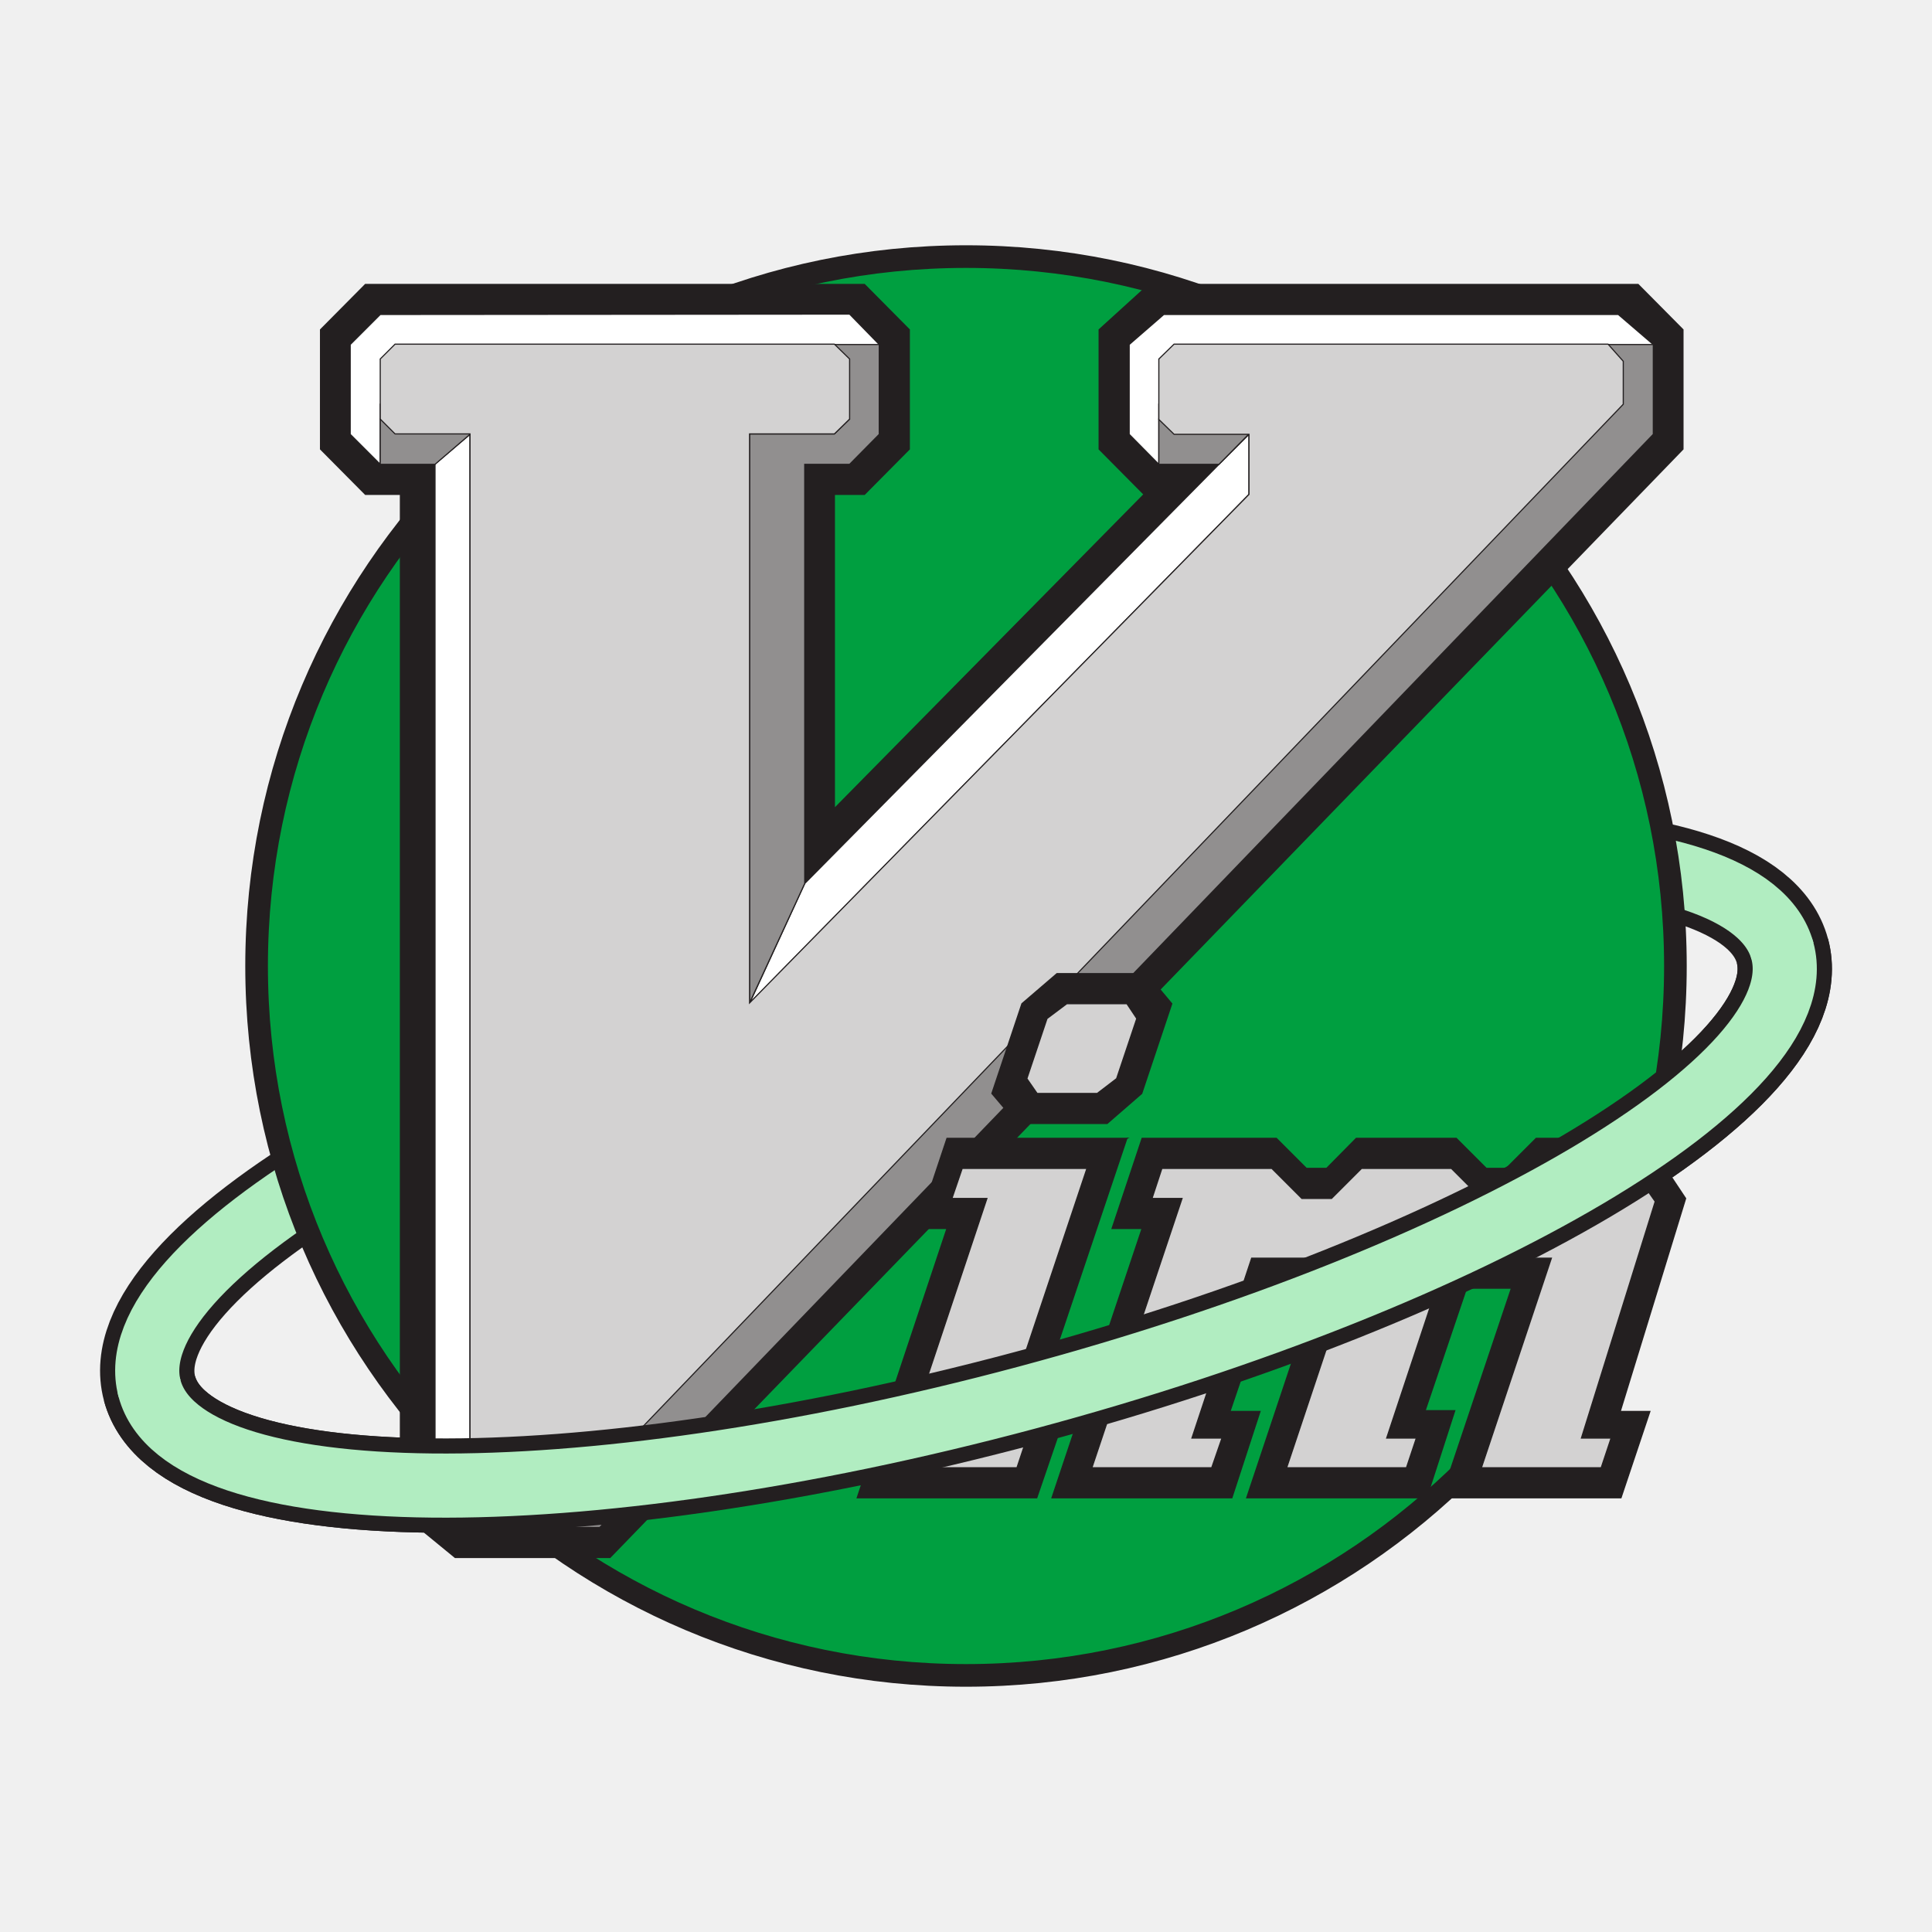
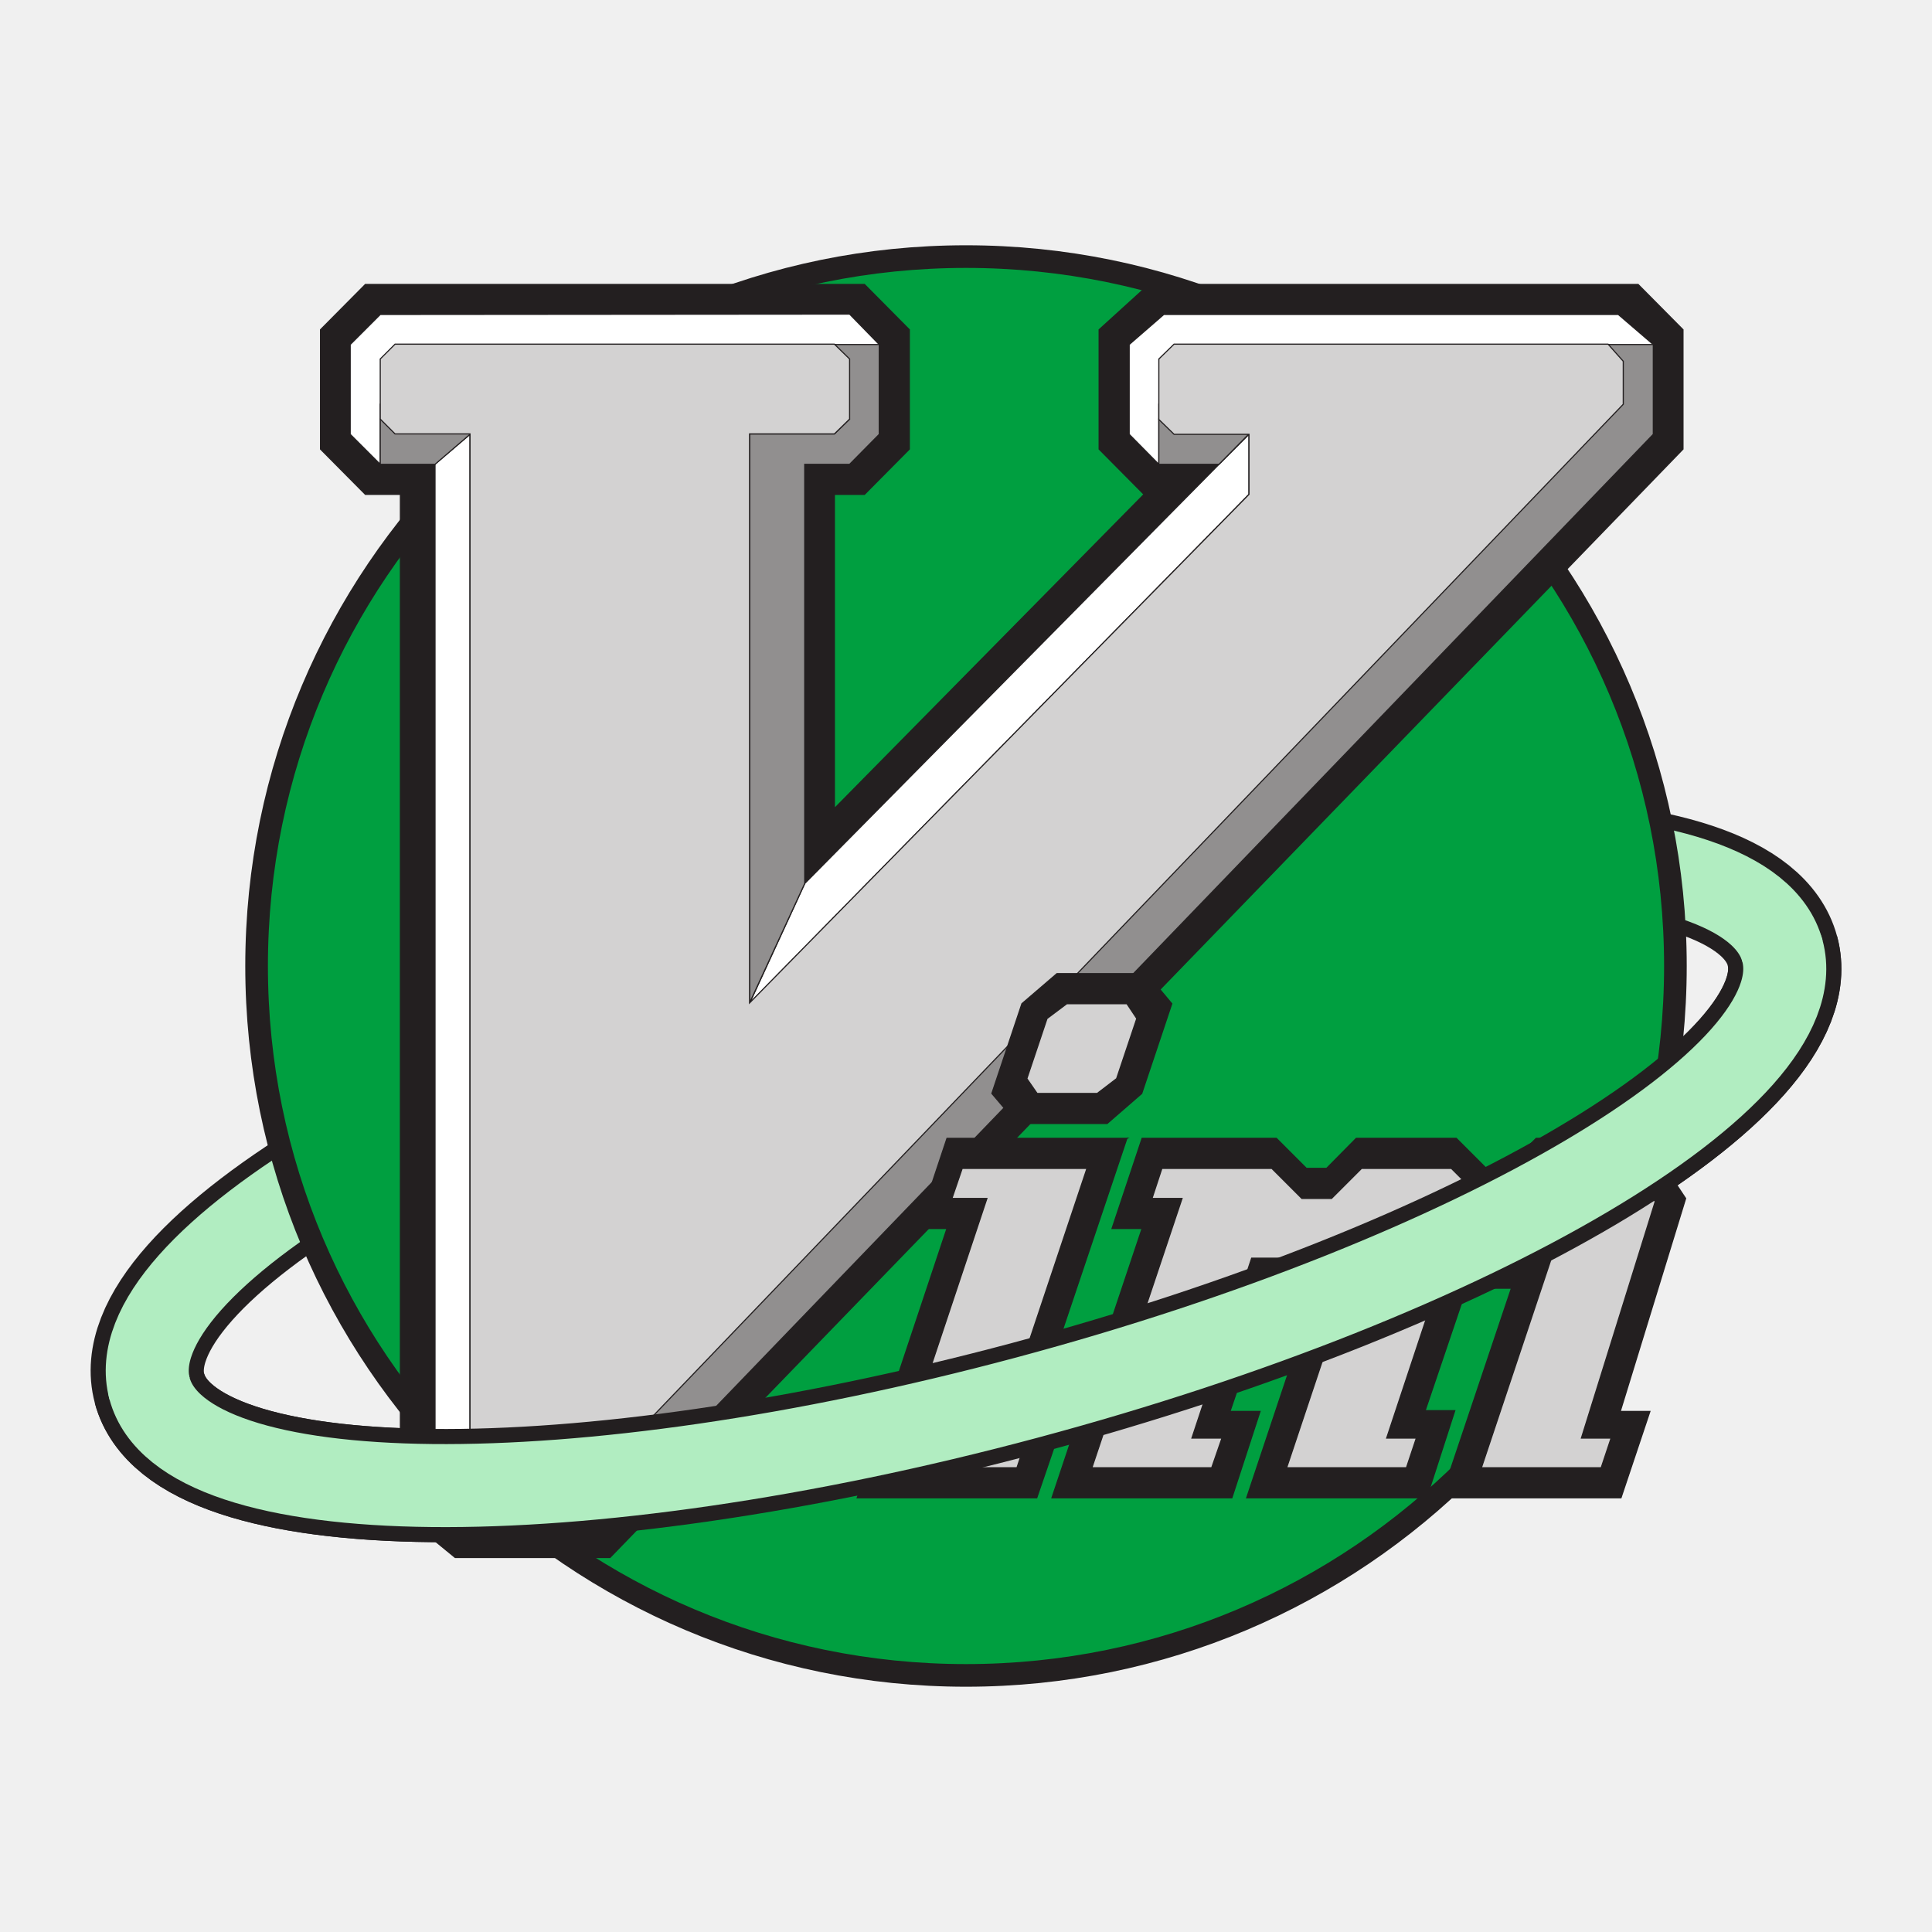
<svg xmlns="http://www.w3.org/2000/svg" width="1024" height="1024" viewBox="0 0 1024 1024" role="img" aria-labelledby="title desc">
  <g id="orbit-back" transform="rotate(-15 512 620)" fill="none">
-     <ellipse cx="512" cy="620" rx="448" ry="125" stroke="#231f20" stroke-width="50" />
-     <ellipse cx="512" cy="620" rx="448" ry="125" stroke="#b1edc1" stroke-width="34" />
+     <ellipse cx="512" cy="620" rx="448" ry="125" stroke="#231f20" stroke-width="60" />
+     <ellipse cx="512" cy="620" rx="448" ry="125" stroke="#b1edc1" stroke-width="44" />
  </g>
  <circle id="planet" cx="512" cy="512" r="376" fill="#009f40" stroke="#231f20" stroke-width="12" />
  <g id="vim-v" transform="translate(117.2 117.2) scale(2.1)">
    <path id="path10" d="m 1662,2388.4 84.96,-85.67 L 1160.88,1708 v 594.73 h 56.89 l 84.95,85.67 v 226.08 l -84.95,85.68 H 273.113 l -84.949,-85.68 V 2388.4 l 84.949,-85.67 h 66.242 V 375.281 L 443.035,290.32 H 736.086 L 2767.2,2388.4 v 226.08 l -84.95,85.68 H 1756.32 L 1662,2614.48 V 2388.4" style="fill:#231f20;fill-opacity:1;fill-rule:evenodd;stroke:none" transform="matrix(0.1333333,0,0,-0.1333333,0,376)" />
    <path id="path11" d="m 1662,2388.4 84.96,-85.67 L 1160.88,1708 v 594.73 h 56.89 l 84.95,85.67 v 226.08 l -84.95,85.68 H 273.113 l -84.949,-85.68 V 2388.4 l 84.949,-85.67 h 66.242 V 375.281 L 443.035,290.32 H 736.086 L 2767.2,2388.4 v 226.08 l -84.95,85.68 H 1756.32 L 1662,2614.48 Z" style="fill:none;stroke:#231f20;stroke-width:2.16;stroke-linecap:butt;stroke-linejoin:miter;stroke-miterlimit:10;stroke-dasharray:none;stroke-opacity:1" transform="matrix(0.1333333,0,0,-0.1333333,0,376)" />
    <path id="path12" d="m 301.199,2359.6 -56.883,56.88 v 169.91 l 56.883,56.89 888.481,0.72 56.16,-57.61 -56.16,-27.35 -28.8,27.35 -859.681,-141.11 v -85.68" style="fill:#ffffff;fill-opacity:1;fill-rule:evenodd;stroke:none" transform="matrix(0.1333333,0,0,-0.1333333,0,376)" />
    <path id="path13" d="m 301.199,2359.6 -56.883,56.88 v 169.91 l 56.883,56.89 888.481,0.72 56.16,-57.61 -56.16,-27.35 -28.8,27.35 -859.681,-141.11 z" style="fill:none;stroke:#231f20;stroke-width:2.16;stroke-linecap:butt;stroke-linejoin:miter;stroke-miterlimit:10;stroke-dasharray:none;stroke-opacity:1" transform="matrix(0.1333333,0,0,-0.1333333,0,376)" />
    <path id="path14" d="m 471.121,347.199 -66.238,56.879 V 2360.32 l 66.238,56.16 V 347.199" style="fill:#ffffff;fill-opacity:1;fill-rule:evenodd;stroke:none" transform="matrix(0.1333333,0,0,-0.1333333,0,376)" />
    <path id="path15" d="m 471.121,347.199 -66.238,56.879 V 2360.32 l 66.238,56.16 z" style="fill:none;stroke:#231f20;stroke-width:2.16;stroke-linecap:butt;stroke-linejoin:miter;stroke-miterlimit:10;stroke-dasharray:none;stroke-opacity:1" transform="matrix(0.1333333,0,0,-0.1333333,0,376)" />
    <path id="path16" d="m 1888.8,2359.6 56.88,56.88 v -113.76 l -945.36,-963.36 104.4,226.8 784.08,793.44" style="fill:#ffffff;fill-opacity:1;fill-rule:evenodd;stroke:none" transform="matrix(0.1333333,0,0,-0.1333333,0,376)" />
    <path id="path17" d="m 1888.8,2359.6 56.88,56.88 v -113.76 l -945.36,-963.36 104.4,226.8 z" style="fill:none;stroke:#231f20;stroke-width:2.16;stroke-linecap:butt;stroke-linejoin:miter;stroke-miterlimit:10;stroke-dasharray:none;stroke-opacity:1" transform="matrix(0.1333333,0,0,-0.1333333,0,376)" />
    <path id="path18" d="m 490.559,2444.56 -19.438,-28.08 -66.238,-56.88 H 301.199 v 113.76 l 189.36,-28.8" style="fill:#918f8f;fill-opacity:1;fill-rule:evenodd;stroke:none" transform="matrix(0.1333333,0,0,-0.1333333,0,376)" />
    <path id="path19" d="m 490.559,2444.56 -19.438,-28.08 -66.238,-56.88 H 301.199 v 113.76 z" style="fill:none;stroke:#231f20;stroke-width:2.16;stroke-linecap:butt;stroke-linejoin:miter;stroke-miterlimit:10;stroke-dasharray:none;stroke-opacity:1" transform="matrix(0.1333333,0,0,-0.1333333,0,376)" />
    <path id="path20" d="m 1104.72,2359.61 v -793.45 l -104.4,-226.08 V 2417.2 h 160.56 l 28.8,28.09 -28.8,141.11 h 84.96 v -169.91 l -56.16,-56.88 h -84.96" style="fill:#918f8f;fill-opacity:1;fill-rule:evenodd;stroke:none" transform="matrix(0.1333333,0,0,-0.1333333,0,376)" />
    <path id="path21" d="m 1104.72,2359.61 v -793.45 l -104.4,-226.08 V 2417.2 h 160.56 l 28.8,28.09 -28.8,141.11 h 84.96 v -169.91 l -56.16,-56.88 z" style="fill:none;stroke:#231f20;stroke-width:2.16;stroke-linecap:butt;stroke-linejoin:miter;stroke-miterlimit:10;stroke-dasharray:none;stroke-opacity:1" transform="matrix(0.1333333,0,0,-0.1333333,0,376)" />
    <path id="path22" d="m 1775.04,2359.6 -56.16,56.88 v 169.91 l 65.52,56.89 h 860.4 l 66.24,-56.89 -95.04,-84.96 -840.96,-56.15 v -85.68" style="fill:#ffffff;fill-opacity:1;fill-rule:evenodd;stroke:none" transform="matrix(0.1333333,0,0,-0.1333333,0,376)" />
    <path id="path23" d="m 1775.04,2359.6 -56.16,56.88 v 169.91 l 65.52,56.89 h 860.4 l 66.24,-56.89 -95.04,-84.96 -840.96,-56.15 z" style="fill:none;stroke:#231f20;stroke-width:2.16;stroke-linecap:butt;stroke-linejoin:miter;stroke-miterlimit:10;stroke-dasharray:none;stroke-opacity:1" transform="matrix(0.1333333,0,0,-0.1333333,0,376)" />
    <path id="path24" d="M 2711.04,2416.49 716.641,347.199 H 471.121 V 432.16 H 651.125 L 2644.8,2473.36 2616,2586.4 h 95.04 v -169.91" style="fill:#918f8f;fill-opacity:1;fill-rule:evenodd;stroke:none" transform="matrix(0.1333333,0,0,-0.1333333,0,376)" />
    <path id="path25" d="M 2711.04,2416.49 716.641,347.199 H 471.121 V 432.16 H 651.125 L 2644.8,2473.36 2616,2586.4 h 95.04 z" style="fill:none;stroke:#231f20;stroke-width:2.16;stroke-linecap:butt;stroke-linejoin:miter;stroke-miterlimit:10;stroke-dasharray:none;stroke-opacity:1" transform="matrix(0.1333333,0,0,-0.1333333,0,376)" />
    <path id="path26" d="m 1964.4,2444.56 -19.44,-28.08 -56.16,-56.88 h -113.76 v 113.76 l 189.36,-28.8" style="fill:#918f8f;fill-opacity:1;fill-rule:evenodd;stroke:none" transform="matrix(0.1333333,0,0,-0.1333333,0,376)" />
    <path id="path27" d="m 1964.4,2444.56 -19.44,-28.08 -56.16,-56.88 h -113.76 v 113.76 z" style="fill:none;stroke:#231f20;stroke-width:2.16;stroke-linecap:butt;stroke-linejoin:miter;stroke-miterlimit:10;stroke-dasharray:none;stroke-opacity:1" transform="matrix(0.1333333,0,0,-0.1333333,0,376)" />
    <path id="path28" d="M 1000.32,1340.08 V 2417.2 h 160.56 l 28.8,28.09 v 113.75 l -28.8,28.08 H 329.277 l -28.078,-28.08 v -113.75 l 28.078,-28.09 H 471.121 V 432.16 l 36.723,-28.078 h 162 L 2654.16,2473.36 v 81.36 l -28.8,32.4 h -821.52 l -28.8,-28.08 v -114.48 l 28.8,-28.08 h 141.84 v -113.75 l -945.36,-962.65" style="fill:#d3d2d2;fill-opacity:1;fill-rule:evenodd;stroke:none" transform="matrix(0.1333333,0,0,-0.1333333,0,376)" />
    <path id="path29" d="M 1000.32,1340.08 V 2417.2 h 160.56 l 28.8,28.09 v 113.75 l -28.8,28.08 H 329.277 l -28.078,-28.08 v -113.75 l 28.078,-28.09 H 471.121 V 432.16 l 36.723,-28.078 h 162 L 2654.16,2473.36 v 81.36 l -28.8,32.4 h -821.52 l -28.8,-28.08 v -114.48 l 28.8,-28.08 h 141.84 v -113.75 z" style="fill:none;stroke:#231f20;stroke-width:2.16;stroke-linecap:butt;stroke-linejoin:miter;stroke-miterlimit:10;stroke-dasharray:none;stroke-opacity:1" transform="matrix(0.1333333,0,0,-0.1333333,0,376)" />
  </g>
  <g id="vim-im" transform="translate(117.2 117.2) scale(2.1)">
    <path id="path30" d="m 1515.84,1338.64 66.24,56.88 H 1752 l 47.52,-56.88 -56.88,-169.92 -65.52,-56.88 H 1507.2 l -48.24,56.88 56.88,169.92" style="fill:#231f20;fill-opacity:1;fill-rule:evenodd;stroke:none" transform="matrix(0.1333333,0,0,-0.1333333,0,376)" />
    <path id="path31" d="m 1515.84,1338.64 66.24,56.88 H 1752 l 47.52,-56.88 -56.88,-169.92 -65.52,-56.88 H 1507.2 l -48.24,56.88 z" style="fill:none;stroke:#231f20;stroke-width:2.16;stroke-linecap:butt;stroke-linejoin:miter;stroke-miterlimit:10;stroke-dasharray:none;stroke-opacity:1" transform="matrix(0.1333333,0,0,-0.1333333,0,376)" />
    <path id="path32" d="m 1572.72,403.359 170.64,509.762 h -56.88 l 56.88,170.639 h 254.16 l 56.88,-56.88 h 38.16 l 56.16,56.88 h 189.36 l 56.88,-56.88 h 37.44 l 56.88,56.88 h 207.36 L 2772.24,970 2648.4,566.801 h 56.16 l -54.72,-163.442 h -340.56 l 133.2,396.719 h -84.96 l -78.48,-231.84 h 56.16 l -53.28,-164.879 h -340.56 l 132.48,396.719 h -84.96 l -79.2,-233.277 h 56.88 l -53.28,-163.442 h -340.56" style="fill:#231f20;fill-opacity:1;fill-rule:evenodd;stroke:none" transform="matrix(0.1333333,0,0,-0.1333333,0,376)" />
    <path id="path33" d="m 1572.72,403.359 170.64,509.762 h -56.88 l 56.88,170.639 h 254.16 l 56.88,-56.88 h 38.16 l 56.16,56.88 h 189.36 l 56.88,-56.88 h 37.44 l 56.88,56.88 h 207.36 L 2772.24,970 2648.4,566.801 h 56.16 l -54.72,-163.442 h -340.56 l 133.2,396.719 h -84.96 l -78.48,-231.84 h 56.16 l -53.28,-164.879 h -340.56 l 132.48,396.719 h -84.96 l -79.2,-233.277 h 56.88 l -53.28,-163.442 z" style="fill:none;stroke:#231f20;stroke-width:2.16;stroke-linecap:butt;stroke-linejoin:miter;stroke-miterlimit:10;stroke-dasharray:none;stroke-opacity:1" transform="matrix(0.1333333,0,0,-0.1333333,0,376)" />
    <path id="path34" d="m 2670.72,1026.88 43.92,-62.642 -139.68,-447.84 h 56.16 l -18.72,-56.16 h -226.8 l 132.48,396.723 H 2319.36 L 2206.32,516.398 h 56.16 l -18.72,-56.16 h -226.8 l 132.48,396.723 H 1950.72 L 1837.68,516.398 h 56.88 l -19.44,-56.16 h -226.8 L 1818.96,970 h -56.88 l 18.72,56.88 h 208.08 L 2045.76,970 h 56.16 l 56.88,56.88 h 169.92 L 2385.6,970 h 56.88 l 56.88,56.88 h 171.36" style="fill:#d3d2d2;fill-opacity:1;fill-rule:evenodd;stroke:none" transform="matrix(0.1333333,0,0,-0.1333333,0,376)" />
    <path id="path35" d="m 2670.72,1026.88 43.92,-62.642 -139.68,-447.84 h 56.16 l -18.72,-56.16 h -226.8 l 132.48,396.723 H 2319.36 L 2206.32,516.398 h 56.16 l -18.72,-56.16 h -226.8 l 132.48,396.723 H 1950.72 L 1837.68,516.398 h 56.88 l -19.44,-56.16 h -226.8 L 1818.96,970 h -56.88 l 18.72,56.88 h 208.08 L 2045.76,970 h 56.16 l 56.88,56.88 h 169.92 L 2385.6,970 h 56.88 l 56.88,56.88 z" style="fill:none;stroke:#231f20;stroke-width:2.16;stroke-linecap:butt;stroke-linejoin:miter;stroke-miterlimit:10;stroke-dasharray:none;stroke-opacity:1" transform="matrix(0.1333333,0,0,-0.1333333,0,376)" />
    <path id="path36" d="M 1714.56,1083.76 1541.04,567.52 h 59.04 L 1543.92,403.359 H 1204.08 L 1374,913.121 h -56.88 z M 1317.12,913.121 1374,1083.76 h 340.56 z" style="fill:#231f20;fill-opacity:1;fill-rule:evenodd;stroke:#231f20;stroke-width:2.16;stroke-linecap:butt;stroke-linejoin:miter;stroke-miterlimit:10;stroke-dasharray:none;stroke-opacity:1" transform="matrix(0.1333333,0,0,-0.1333333,0,376)" />
    <path id="path37" d="m 1506.48,460.238 18.72,56.16 h -56.88 l 170.64,510.482 H 1402.8 L 1383.36,970 h 66.24 L 1279.68,460.238 h 226.8" style="fill:#d3d2d2;fill-opacity:1;fill-rule:evenodd;stroke:none" transform="matrix(0.1333333,0,0,-0.1333333,0,376)" />
    <path id="path38" d="m 1506.48,460.238 18.72,56.16 h -56.88 l 170.64,510.482 H 1402.8 L 1383.36,970 h 66.24 L 1279.68,460.238 Z" style="fill:none;stroke:#231f20;stroke-width:2.16;stroke-linecap:butt;stroke-linejoin:miter;stroke-miterlimit:10;stroke-dasharray:none;stroke-opacity:1" transform="matrix(0.1333333,0,0,-0.1333333,0,376)" />
    <path id="path39" d="m 1695.12,1196.8 38.16,113.76 -18.72,28.08 H 1600.8 l -37.44,-28.08 -38.16,-113.76 19.44,-28.08 h 113.76 l 36.72,28.08" style="fill:#d3d2d2;fill-opacity:1;fill-rule:evenodd;stroke:none" transform="matrix(0.1333333,0,0,-0.1333333,0,376)" />
    <path id="path40" d="m 1695.12,1196.8 38.16,113.76 -18.72,28.08 H 1600.8 l -37.44,-28.08 -38.16,-113.76 19.44,-28.08 h 113.76 z" style="fill:none;stroke:#231f20;stroke-width:2.16;stroke-linecap:butt;stroke-linejoin:miter;stroke-miterlimit:10;stroke-dasharray:none;stroke-opacity:1" transform="matrix(0.1333333,0,0,-0.1333333,0,376)" />
  </g>
  <g id="orbit-front" transform="rotate(-15 512 620)" fill="none">
-     <path d="M64 620 A448 125 0 0 0 960 620" stroke="#231f20" stroke-width="50" />
-     <path d="M64 620 A448 125 0 0 0 960 620" stroke="#b1edc1" stroke-width="34" stroke-linecap="round" />
+     <path d="M64 620 A448 125 0 0 0 960 620" stroke="#231f20" stroke-width="60" />
+     <path d="M64 620 A448 125 0 0 0 960 620" stroke="#b1edc1" stroke-width="44" stroke-linecap="round" />
  </g>
</svg>
